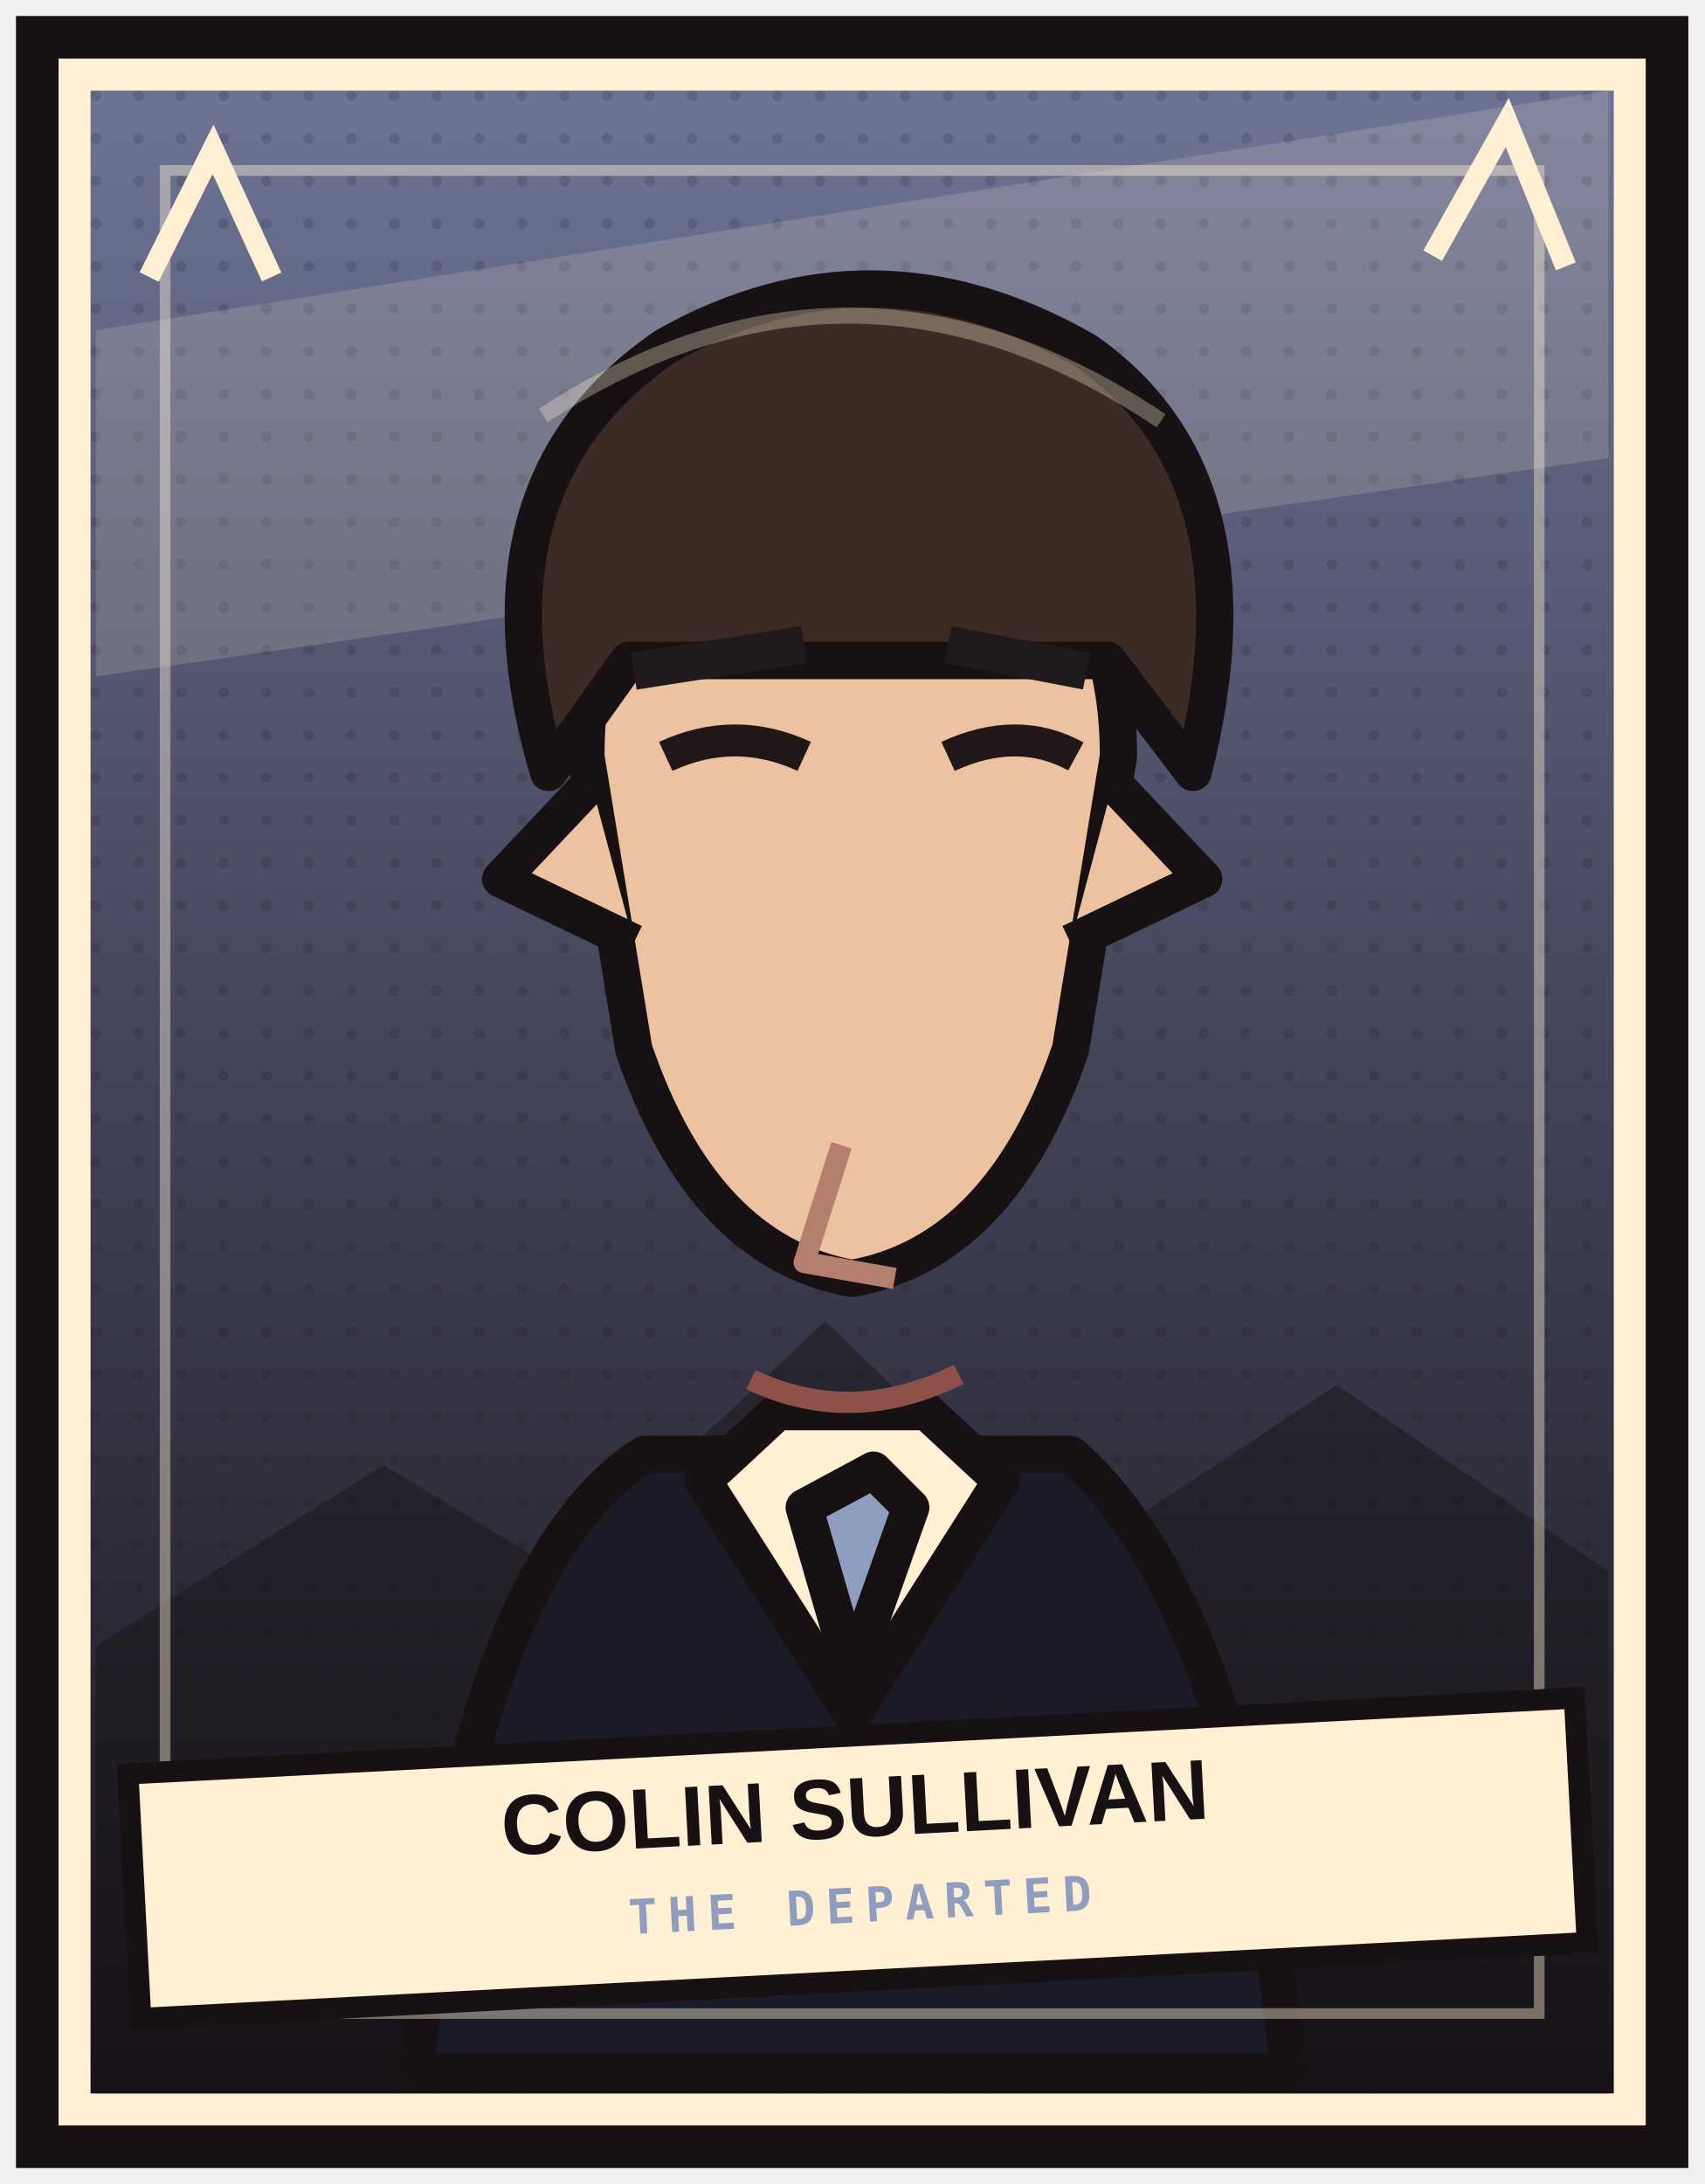
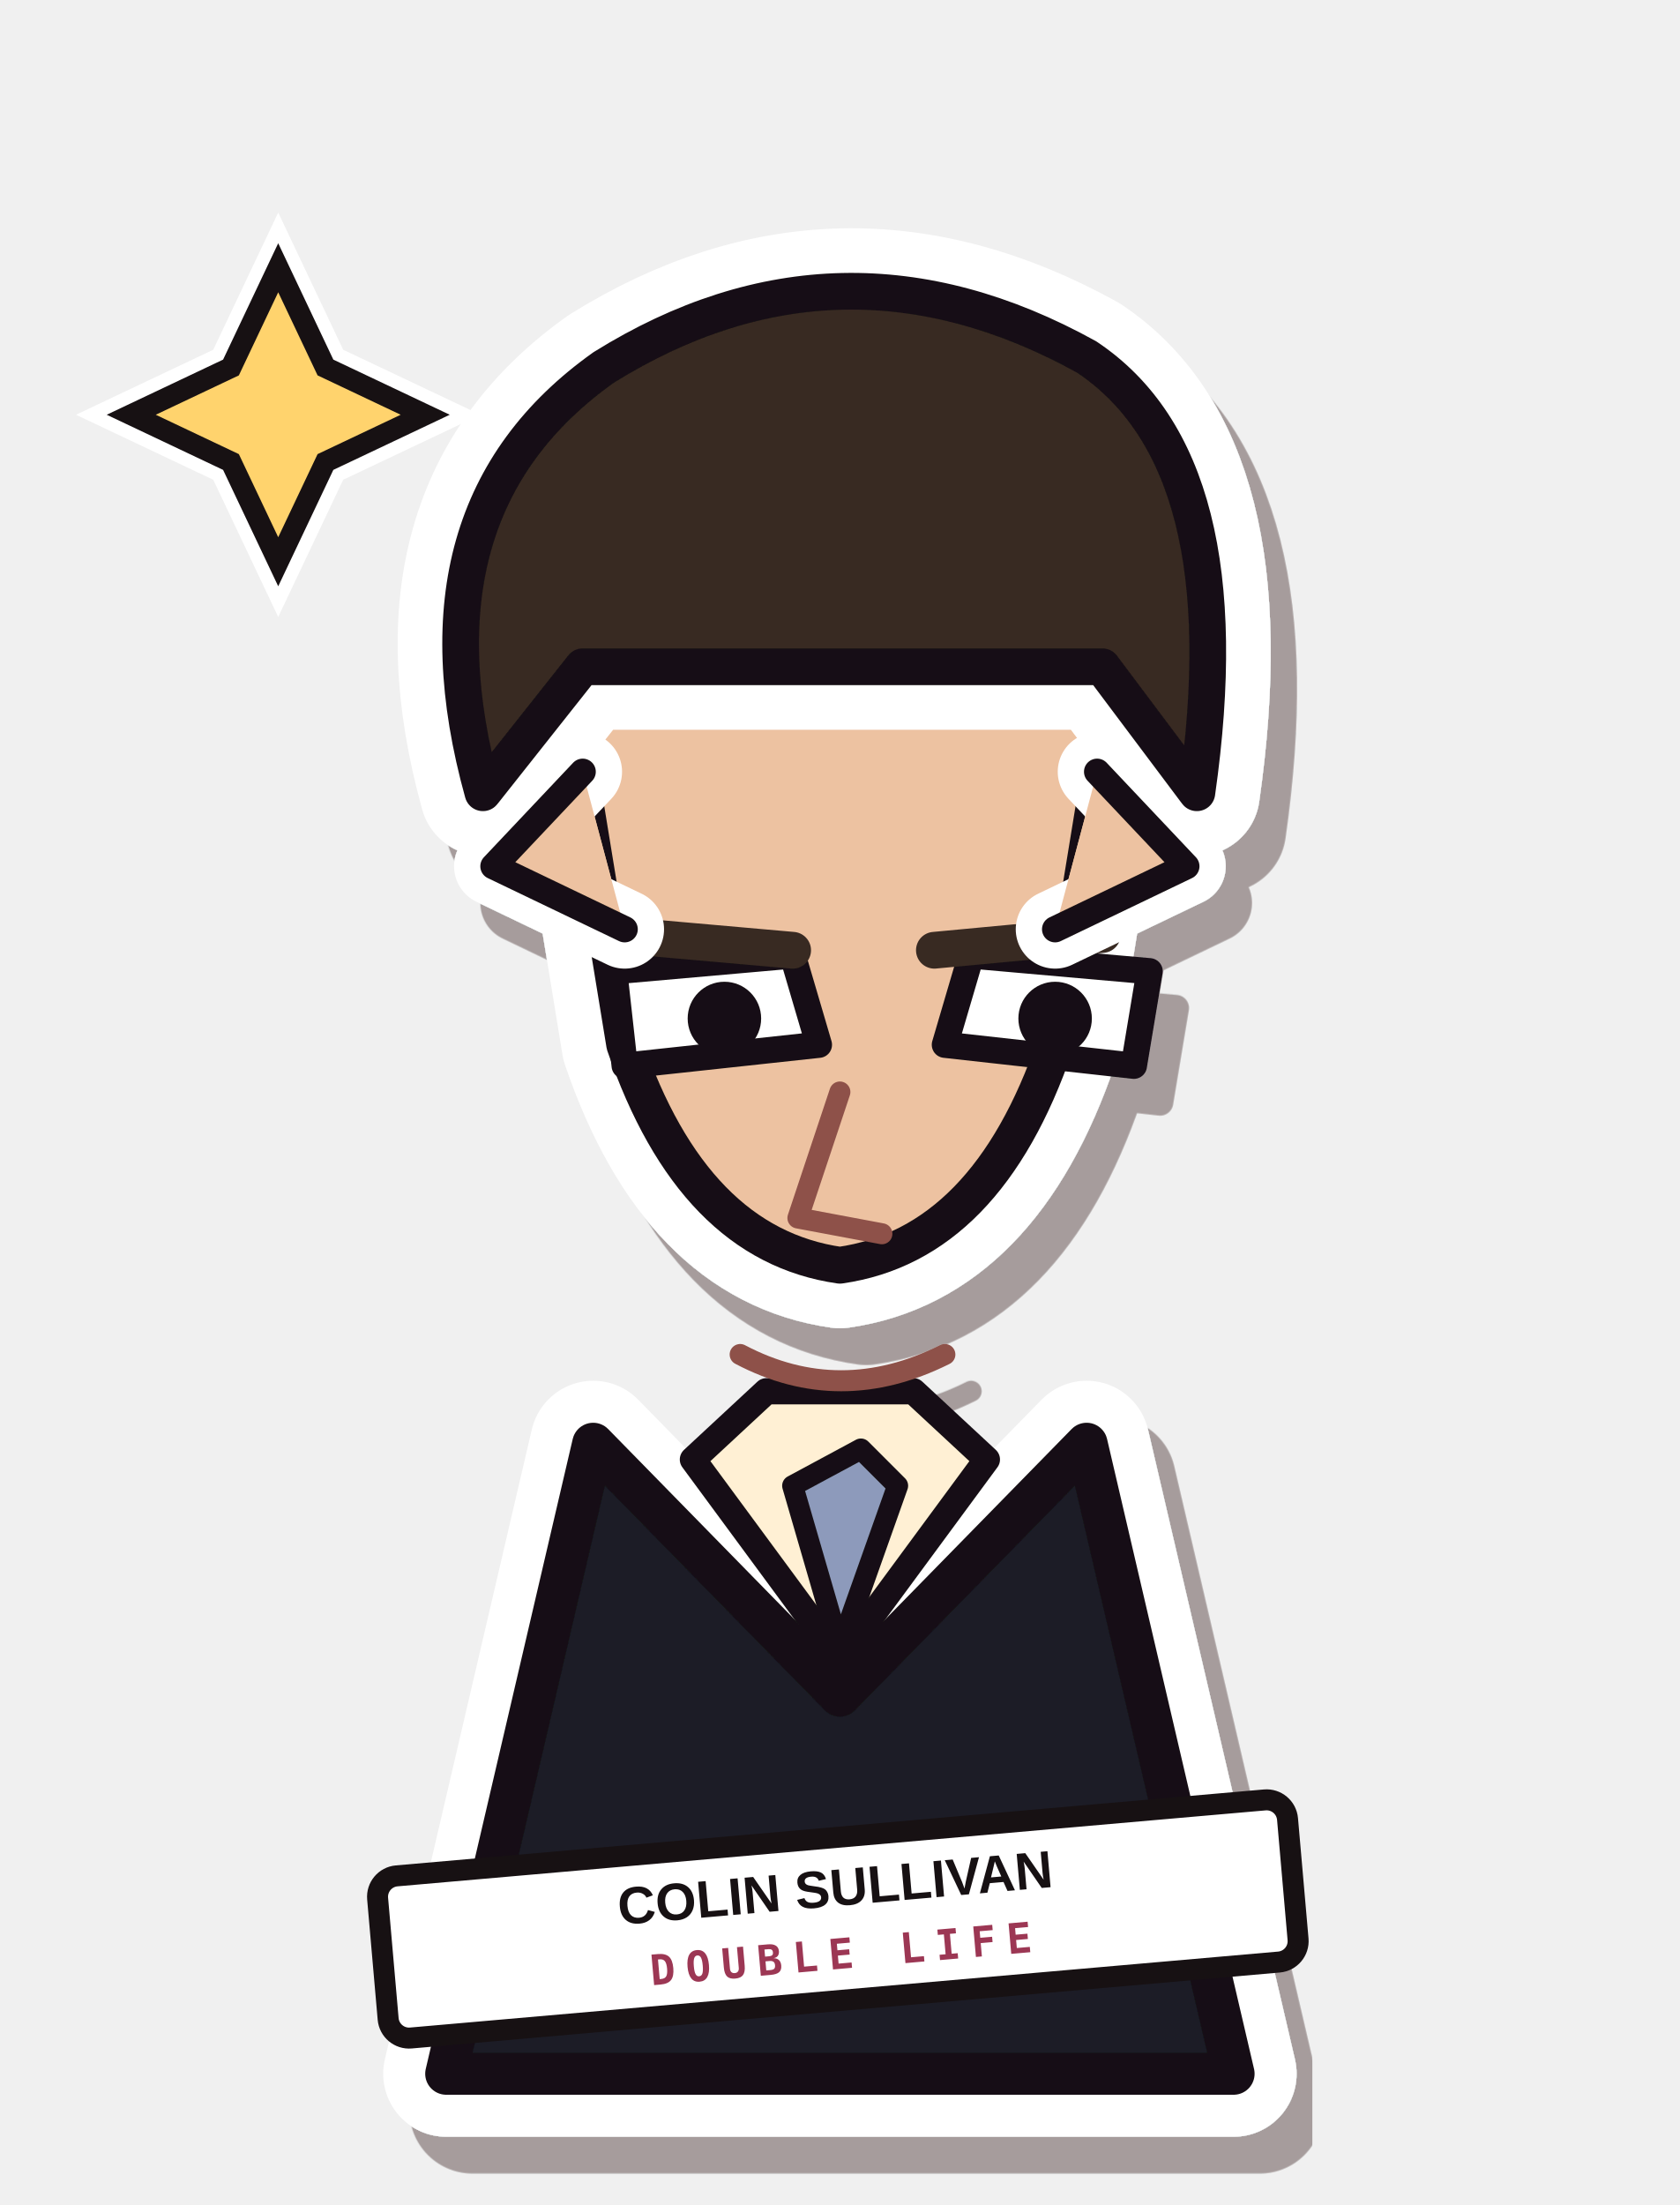
- <svg xmlns="http://www.w3.org/2000/svg" viewBox="0 0 320 410" role="img" aria-label="COLIN SULLIVAN original anime comic portrait">
+ <svg xmlns="http://www.w3.org/2000/svg" viewBox="0 0 320 420" role="img" aria-label="COLIN SULLIVAN cartoon sticker">
  <defs>
-     <linearGradient id="bg" x2="0" y2="1">
-       <stop stop-color="#6c7394" />
-       <stop offset="1" stop-color="#17131a" />
-     </linearGradient>
-     <pattern id="dots" width="8" height="8" patternUnits="userSpaceOnUse">
-       <circle cx="2" cy="2" r="1" fill="#171113" opacity=".16" />
-     </pattern>
+     <filter id="shadow">
+       <feDropShadow dx="5" dy="7" stdDeviation="0" flood-color="#171113" flood-opacity=".35" />
+     </filter>
  </defs>
-   <rect x="7" y="7" width="306" height="396" fill="#fff0d4" stroke="#171113" stroke-width="8" />
-   <rect x="17" y="17" width="286" height="376" fill="url(#bg)" />
-   <rect x="17" y="17" width="286" height="376" fill="url(#dots)" />
-   <path d="M18 62 302 17 302 86 18 127Z" fill="#fff0d4" opacity=".16" />
-   <path d="M18 309 72 275 105 295 155 248 201 293 251 260 302 295V393H18Z" fill="#171113" opacity=".45" />
-   <g stroke="#171113" stroke-width="7" stroke-linejoin="round">
-     <path d="M78 389Q88 294 121 273H201Q233 301 242 389Z" fill="#1a1b27" />
-     <path d="M132 278 160 322 188 278 174 265H146Z" fill="#fff0d4" />
-     <path d="M151 283 160 314 171 283 164 276Z" fill="#8f9dbf" />
-     <path d="M110 142Q110 94 160 88Q210 94 210 142L201 197Q188 235 160 240Q132 235 119 197Z" fill="#edc2a1" />
-     <path d="M103 145Q87 91 125 65Q164 43 204 66Q238 90 224 145L208 124H118Z" fill="#3b2b24" />
-     <path d="M119 126 151 121M178 121 204 126" stroke="#211a1c" stroke-width="7" fill="none" />
-     <path d="M125 142Q138 136 151 142M178 142Q191 136 202 142" stroke="#211719" stroke-width="6" fill="none" />
-     <path d="M158 215 151 237 168 240" stroke="#b57f6d" stroke-width="4" fill="none" />
-     <path d="M141 259Q160 268 180 258" stroke="#8e5149" stroke-width="4" fill="none" />
-     <path d="M111 147 94 165 119 177M209 147 226 165 201 177" fill="#edc2a1" />
-     <path d="M102 78Q160 40 218 79" stroke="#fff0d4" stroke-width="3" opacity=".32" fill="none" />
+   <g filter="url(#shadow)" stroke-linejoin="round" stroke-linecap="round">
+     <path d="M113 275 160 323 207 275 235 395H85Z" fill="#1a1b27" stroke="#fff" stroke-width="24" />
+     <path d="M113 275 160 323 207 275 235 395H85Z" fill="#1a1b27" stroke="#171113" stroke-width="8" />
+     <path d="M132 278 160 316 188 278 174 265H146Z" fill="#fff0d4" stroke="#171113" stroke-width="5" />
+     <path d="M151 283 160 314 171 283 164 276Z" fill="#8d9abb" stroke="#171113" stroke-width="4" />
+     <path d="M110 144Q110 94 160 88Q210 94 210 144L201 199Q188 237 160 241Q132 237 119 199Z" fill="#edc2a1" stroke="#fff" stroke-width="24" />
+     <path d="M110 144Q110 94 160 88Q210 94 210 144L201 199Q188 237 160 241Q132 237 119 199Z" fill="#edc2a1" stroke="#171113" stroke-width="7" />
+     <path d="M117 185 151 182 156 199 119 203Z M180 199 185 182 219 185 216 203Z" fill="#fff" stroke="#171113" stroke-width="5" />
+     <circle cx="138" cy="194" r="7" fill="#171113" />
+     <circle cx="201" cy="194" r="7" fill="#171113" />
+     <path d="M117 178 151 181M178 181 210 178" fill="none" stroke="#392a24" stroke-width="7" />
+     <path d="M160 208 152 232 168 235M141 258Q160 268 180 258" fill="none" stroke="#8e5149" stroke-width="4" />
+     <path d="M92 151Q77 97 115 70Q160 42 207 68Q237 88 228 151L210 127H111Z" fill="#392a24" stroke="#fff" stroke-width="24" />
+     <path d="M92 151Q77 97 115 70Q160 42 207 68Q237 88 228 151L210 127H111Z" fill="#392a24" stroke="#171113" stroke-width="7" />
+     <path d="M111 147 94 165 119 177M209 147 226 165 201 177" fill="#edc2a1" stroke="#fff" stroke-width="15" />
+     <path d="M111 147 94 165 119 177M209 147 226 165 201 177" fill="#edc2a1" stroke="#171113" stroke-width="5" />
  </g>
-   <path d="M31 32H289V378H31Z" fill="none" stroke="#fff0d4" stroke-width="2" opacity=".42" />
-   <g transform="translate(24 333) rotate(-3)">
-     <rect width="272" height="46" fill="#fff0d4" stroke="#171113" stroke-width="4" />
-     <text x="136" y="19" text-anchor="middle" font-family="Arial Black,Arial,sans-serif" font-size="16" font-weight="900" fill="#171113">COLIN SULLIVAN</text>
-     <text x="136" y="35" text-anchor="middle" font-family="monospace" font-size="9" font-weight="900" letter-spacing="2" fill="#8f9dbf">THE DEPARTED</text>
+   <path d="M44 70 53 51 62 70 81 79 62 88 53 107 44 88 25 79Z" fill="#ffd36d" stroke="#fff" stroke-width="9" />
+   <path d="M44 70 53 51 62 70 81 79 62 88 53 107 44 88 25 79Z" fill="#ffd36d" stroke="#171113" stroke-width="4" />
+   <g transform="rotate(-5 160 370)">
+     <rect x="73" y="350" width="174" height="31" rx="4" fill="#fff" stroke="#171113" stroke-width="4" />
+     <text x="160" y="363" font-family="Arial Black,Arial,sans-serif" font-size="10" font-weight="900" text-anchor="middle" fill="#171113">COLIN SULLIVAN</text>
+     <text x="160" y="375" font-family="monospace" font-size="8" font-weight="900" text-anchor="middle" letter-spacing="2" fill="#9c3754">DOUBLE LIFE</text>
  </g>
-   <path d="M28 52 40 28 51 52M269 48 283 23 294 50" stroke="#fff0d4" stroke-width="4" fill="none" />
</svg>
